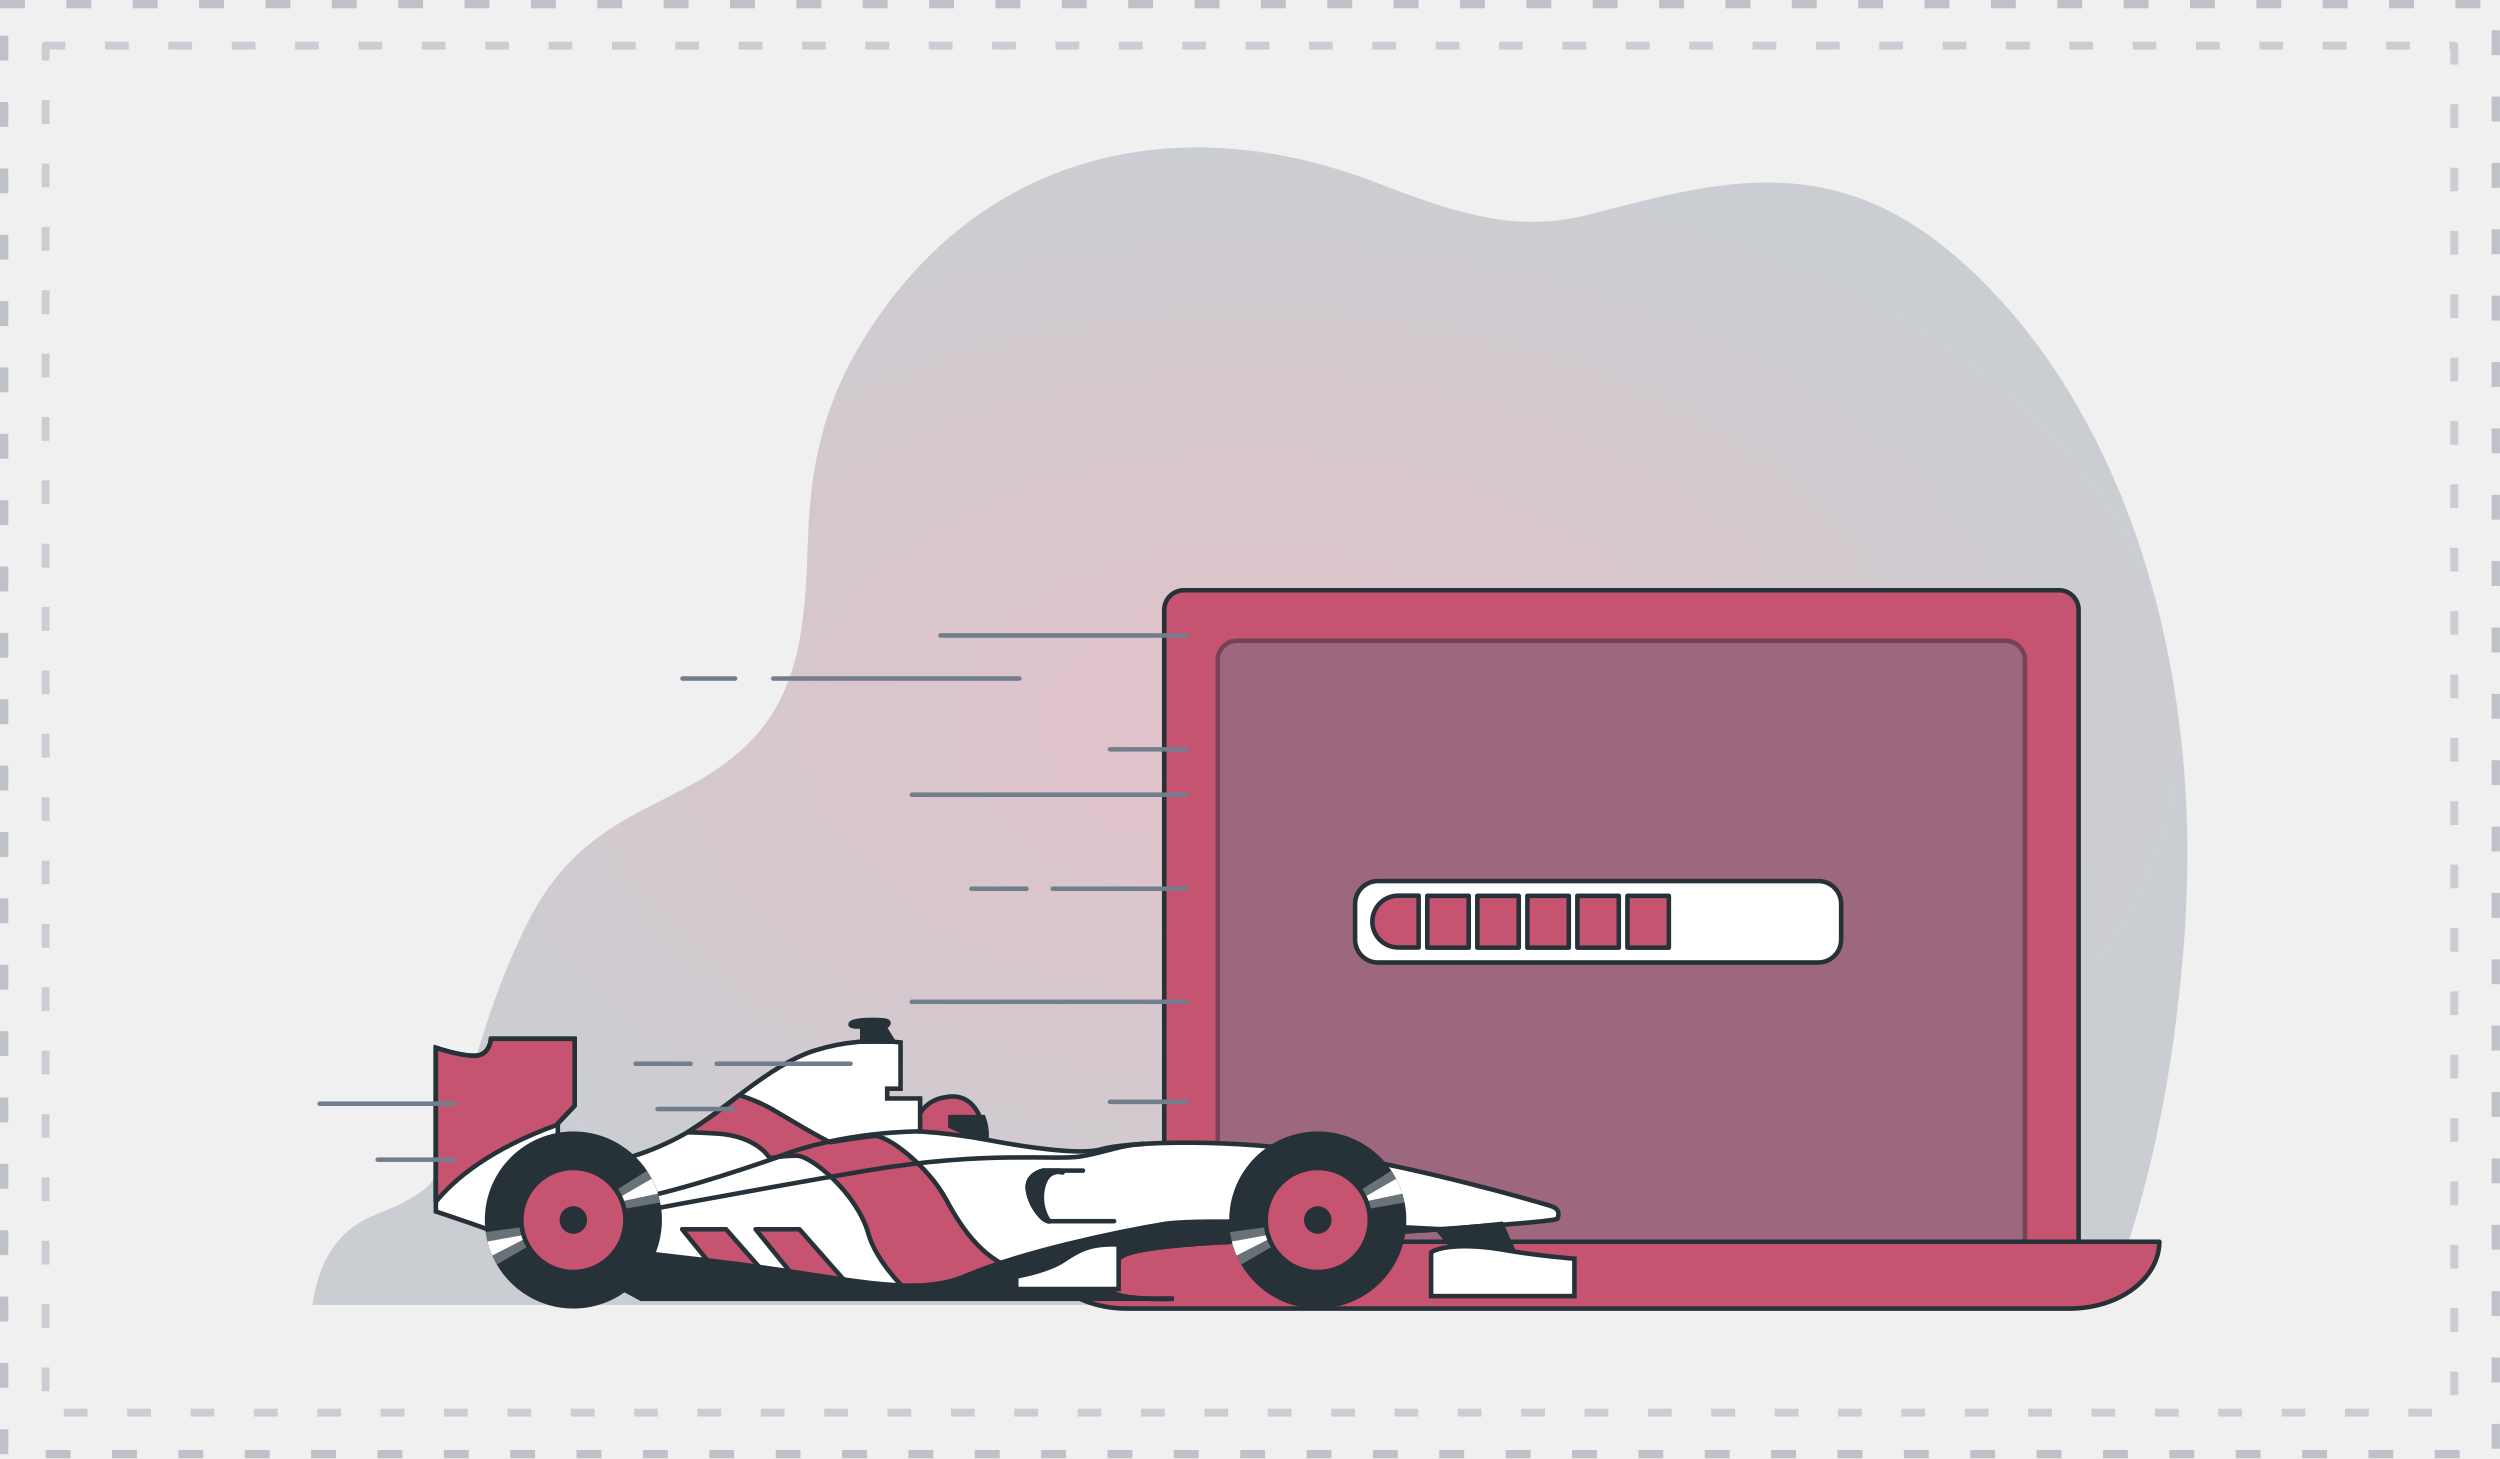
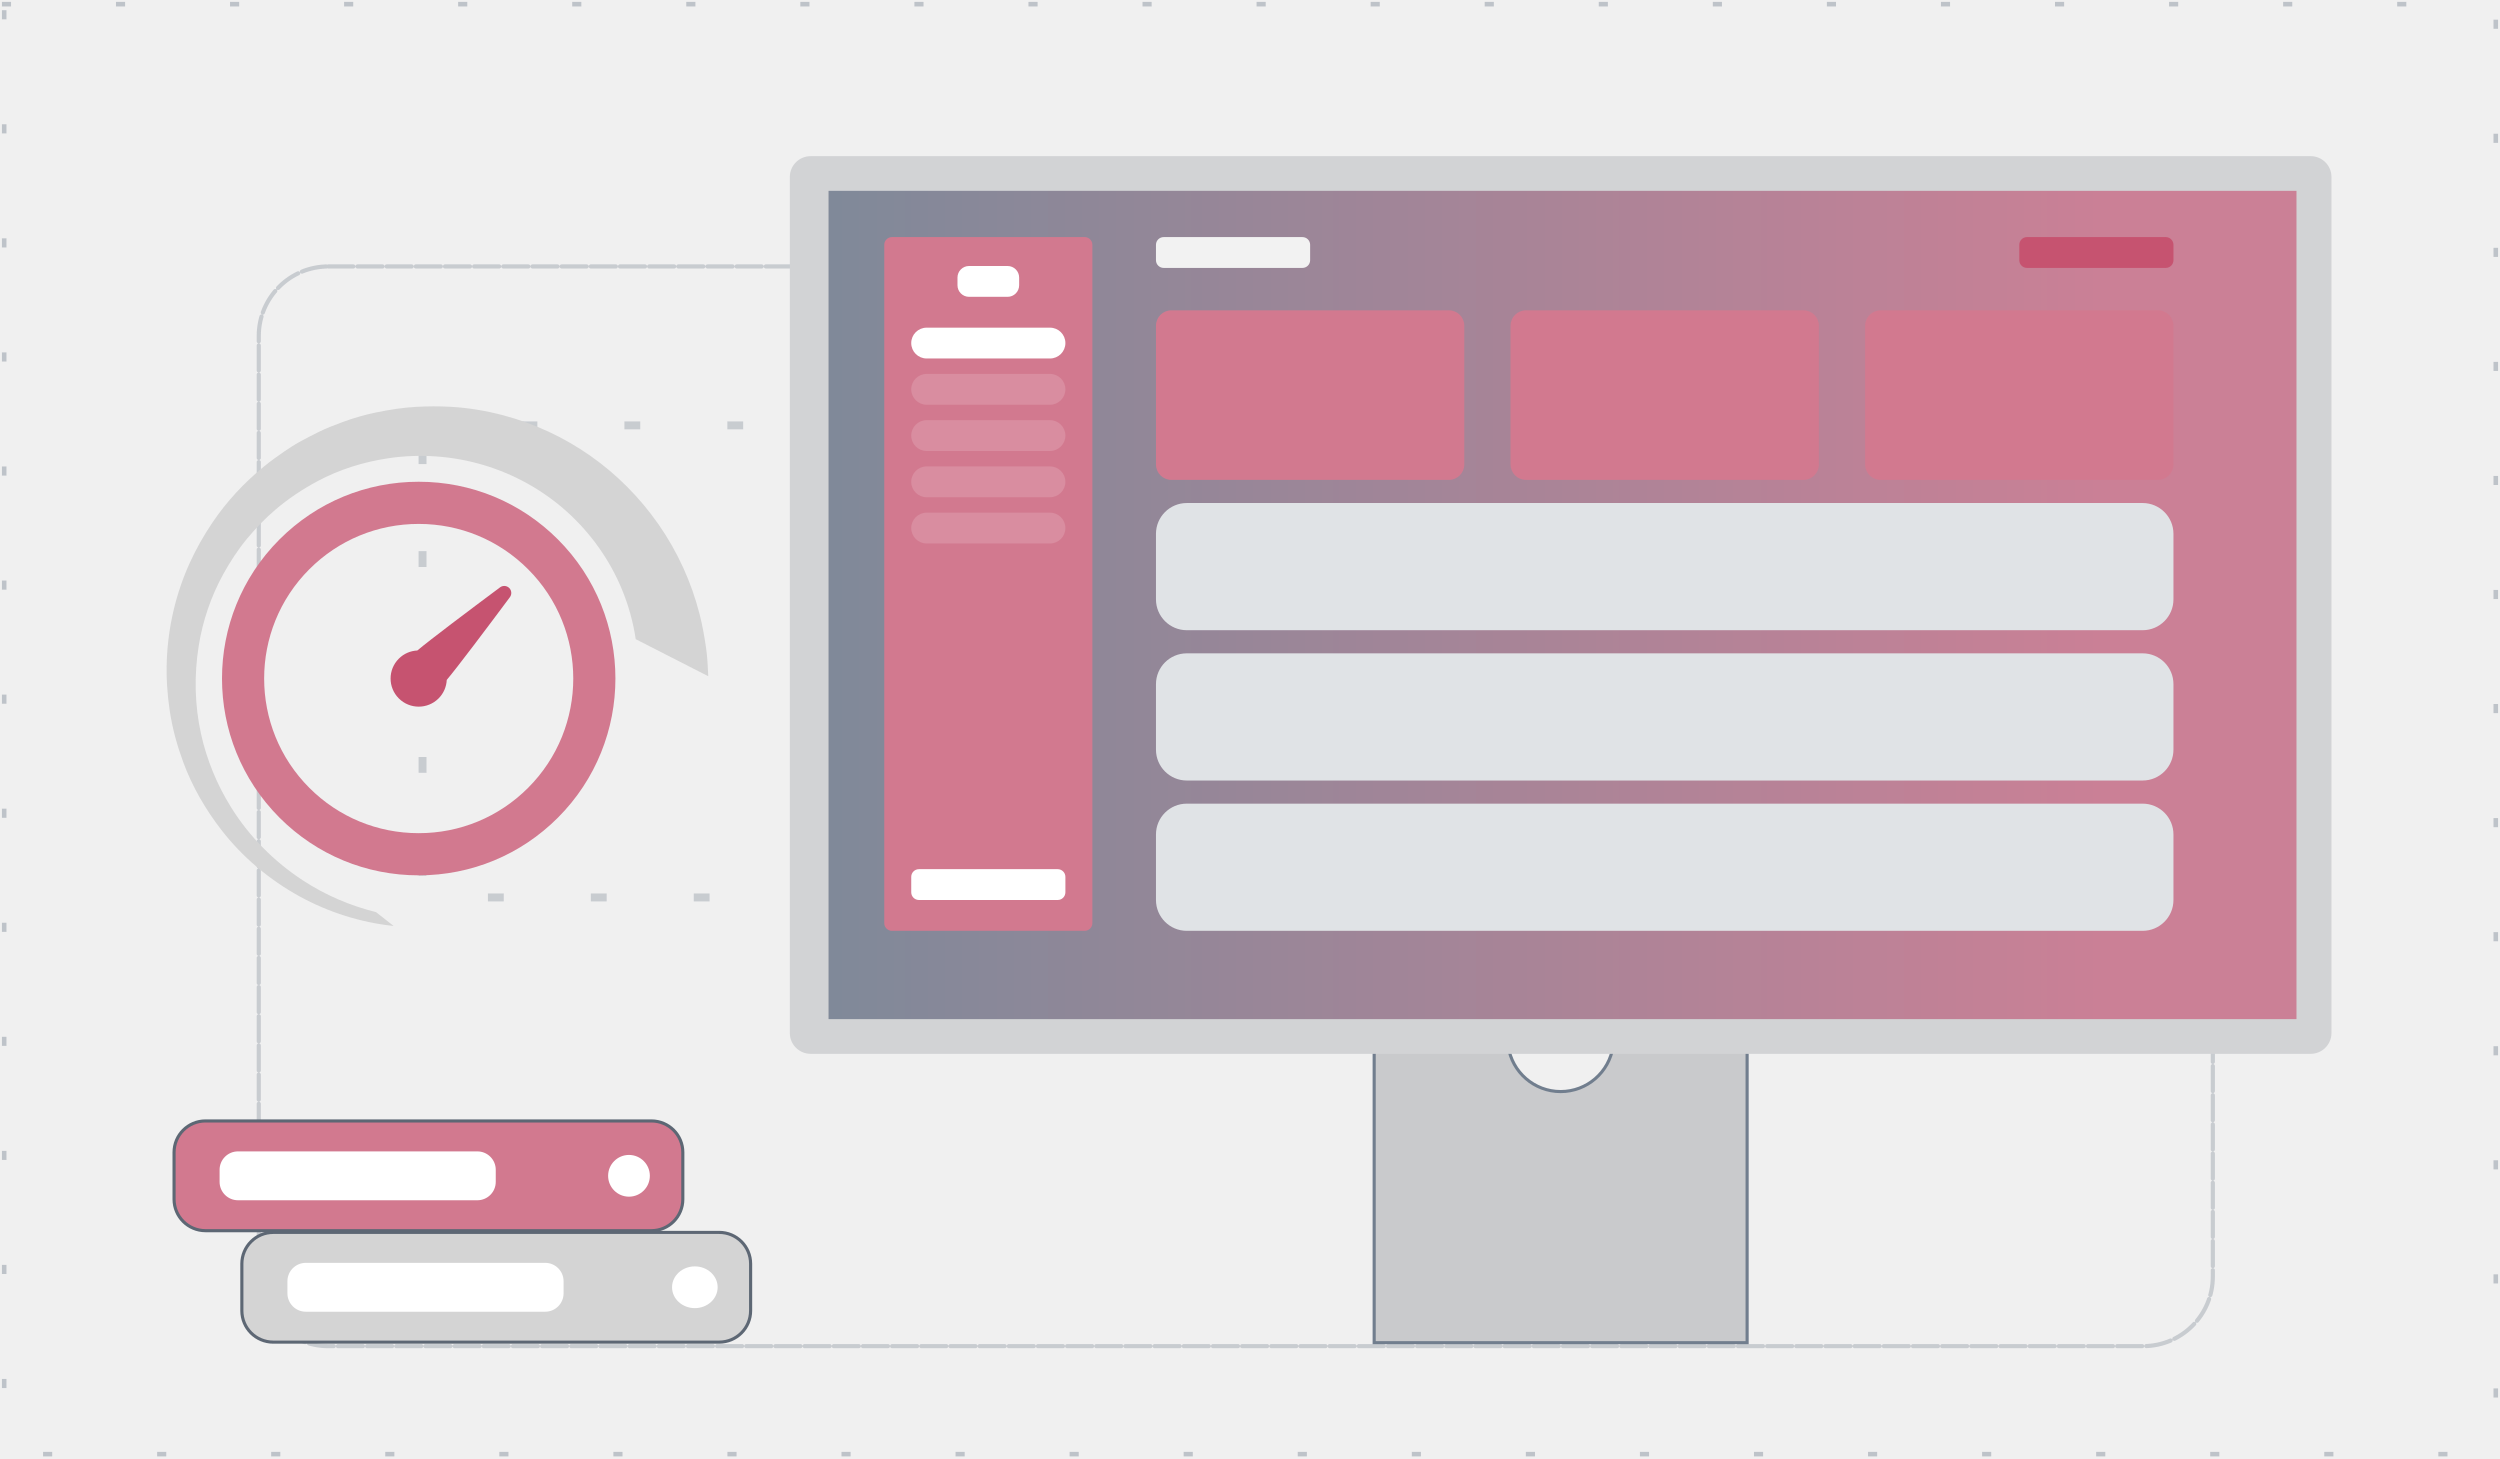
- <svg xmlns="http://www.w3.org/2000/svg" version="1.1" viewBox="0 0 600 350" xml:space="preserve" id="svg47">
-   <defs id="defs2">
-     <radialGradient id="a" cx="249.79" cy="240.85" r="205.48" gradientTransform="matrix(1 0 0 .61735 0 92.162)" gradientUnits="userSpaceOnUse">
-       <stop stop-color="#c65370" offset="0" id="stop1" />
-       <stop stop-color="#737e8c" offset="1" id="stop2" />
-     </radialGradient>
+ <svg xmlns="http://www.w3.org/2000/svg" width="600" height="350" version="1.1" viewBox="0 0 158.75 92.604">
+   <defs>
+     <linearGradient id="a" x2="761.75" y1="214.91" y2="214.91" gradientTransform="translate(2.7397,14.53)" gradientUnits="userSpaceOnUse">
+       <stop stop-color="#808999" offset="0" />
+       <stop stop-color="#cb8096" offset=".875" />
+     </linearGradient>
  </defs>
-   <g transform="matrix(.7978 0 0 .7978 60.66 35.385)" id="g47">
-     <rect transform="matrix(1.2534 0 0 1.2534 -76.034 -44.353)" x=".995" y=".996" width="598.01" height="348.01" fill-opacity="0" opacity=".4" stroke="#737e8c" stroke-dasharray="3.982, 11.946" stroke-linecap="square" stroke-linejoin="round" stroke-miterlimit="20" stroke-width="1.991" style="font-variation-settings:'wght' 700;paint-order:markers fill stroke" id="rect2" />
-     <rect transform="matrix(1.2534 0 0 1.2534 -76.034 -44.353)" x="10.95" y="10.95" width="578.1" height="328.1" fill-opacity="0" opacity=".3" stroke="#737e8c" stroke-dasharray="3.802, 11.406" stroke-linecap="square" stroke-linejoin="round" stroke-miterlimit="20" stroke-width="1.901" style="font-variation-settings:'wght' 700;paint-order:markers fill stroke" id="rect3" />
-     <g transform="matrix(1.3725 0 0 1.3725 -42.843 -156.47)" id="g46">
-       <path d="m437.18 367.7c2.6-5.8 14.13-33.77 17.48-81.56 3.8-54-10.43-106.82-41.72-140.13s-57.84-25.28-89.13-17.24c-16.87 4.34-31.23-1.29-46.8-7.23-43.95-16.74-87.77-5.94-112.67 35.75-8.12 13.6-10.84 26.54-11.42 42.09s-0.75 32.21-12.12 44.26c-15.17 16.08-36 13.79-49.31 40.21s-15.17 52.84-22.76 58.58-13.27 4.59-19 11.49c-3.62 4.38-4.94 10.16-5.42 13.78z" fill="url(#a)" opacity=".3" id="path3" />
-       <g stroke="#263238" stroke-linecap="round" stroke-linejoin="round" id="g6">
-         <path d="m235.25 211.06h191.87a4.29 4.29 0 0 1 4.29 4.29v141.38h-200.41v-141.38a4.29 4.29 0 0 1 4.25-4.29z" fill="#c65370" id="path4" />
-         <path d="m247 222.12h168.36a4.29 4.29 0 0 1 4.29 4.29v132.28h-176.93v-132.28a4.29 4.29 0 0 1 4.28-4.29z" fill="#263238" id="path5" style="fill:#737e8c;fill-opacity:1;opacity:0.5" />
-         <path d="m429.46 368.5h-206.73c-10.83 0-19.62-6.56-19.62-14.65h246c-0.04 8.09-8.82 14.65-19.65 14.65z" fill="#c65370" id="path6" />
-         <rect x="272.83" y="274.8" width="106.53" height="17.85" rx="5" fill="#fff" id="rect6" />
+   <g transform="matrix(.26458 0 0 .26458 .48739 .0016723)">
+     <g fill-opacity="0" stroke="#8c95a1" stroke-linejoin="round" stroke-miterlimit="20">
+       <rect transform="matrix(1.095,0,0,1.095,24.649,-89.447)" x="32.524" y="140.08" width="428.29" height="236.65" ry="15.247" opacity=".4" stroke-dasharray="5.48, 0.913" stroke-linecap="round" stroke-width=".913" style="font-variation-settings:'wght' 700;paint-order:markers fill stroke" />
+       <rect transform="matrix(.99996 0 0 .99996 -1.8306 .00017628)" x=".995" y=".996" width="598.01" height="348.01" opacity=".5" stroke-dasharray="1.095, 26.281" stroke-linecap="square" stroke-width="1.095" style="font-variation-settings:'wght' 700;paint-order:markers fill stroke" />
+       <rect x="99.573" y="102.08" width="199.62" height="113.3" opacity=".4" stroke-dasharray="1.9, 22.8" stroke-linecap="square" stroke-width="1.9" style="font-variation-settings:'wght' 700;paint-order:markers fill stroke" />
+     </g>
+     <g transform="translate(4.4651,-56.35)">
+       <path d="m166.3 378.46h-107.02c-4.165 0-7.541-3.376-7.541-7.542v-11.253c0-4.165 3.376-7.542 7.541-7.542h107.02c4.165 0 7.542 3.376 7.542 7.542v11.253c-1e-3 4.166-3.377 7.542-7.542 7.542z" fill="#d4d4d4" stroke="#5d6774" stroke-miterlimit="10" stroke-width=".75" />
+       <path d="m124.54 371.16h-57.45c-2.438 0-4.415-1.977-4.415-4.415v-2.899c0-2.438 1.977-4.415 4.415-4.415h57.45c2.438 0 4.415 1.977 4.415 4.415v2.899c0 2.438-1.977 4.415-4.415 4.415z" fill="#fff" />
+       <path d="m165.93 365.29c0 2.766-2.45 5.009-5.472 5.009s-5.472-2.243-5.472-5.009 2.45-5.009 5.472-5.009 5.472 2.243 5.472 5.009z" fill="#fff" />
+       <path d="m150.03 351.71h-107.02c-4.165 0-7.542-3.376-7.542-7.542v-11.253c0-4.165 3.376-7.542 7.542-7.542h107.02c4.165 0 7.542 3.377 7.542 7.542v11.253c-1e-3 4.165-3.378 7.542-7.543 7.542z" fill="#d2798f" stroke="#5d6774" stroke-miterlimit="10" stroke-width=".75" />
+       <path d="m108.26 344.41h-57.45c-2.438 0-4.415-1.977-4.415-4.415v-2.899c0-2.438 1.977-4.415 4.415-4.415h57.45c2.438 0 4.415 1.977 4.415 4.415v2.899c0 2.438-1.977 4.415-4.415 4.415z" fill="#fff" />
+       <path d="m149.66 338.54c0 2.766-2.243 5.009-5.009 5.009s-5.009-2.243-5.009-5.009 2.243-5.009 5.009-5.009 5.009 2.242 5.009 5.009z" fill="#fff" />
+     </g>
+     <g transform="matrix(.4625 0 0 .4625 -71.281 -69.367)">
+       <g>
+         <path transform="translate(634.09,321.94)" d="m353.1 370.94a27.478 27.478 0 0 1-54.387 0h-69.572v153.83h193.53v-153.83z" fill="#c9cacc" stroke="#717e8e" stroke-width="1.622" />
+         <path transform="translate(560,209.09)" d="m789.21 487.74h-778.42a10.8 10.8 0 0 1-10.789-10.789v-444.25a10.8 10.8 0 0 1 10.789-10.789h778.42a10.8 10.8 0 0 1 10.786 10.789v444.25a10.8 10.8 0 0 1-10.789 10.789z" fill="#d2d3d5" />
+         <rect transform="translate(580.09,249)" width="761.75" height="429.82" fill="url(#a)" />
+         <rect transform="translate(609,273)" width="108" height="360" rx="4" fill="#d2798f" />
      </g>
-       <g fill="#c65370" stroke="#263238" stroke-linecap="round" stroke-linejoin="round" id="g11">
-         <rect x="321.55" y="278.04" width="9.08" height="11.36" id="rect7" />
-         <rect x="310.59" y="278.04" width="9.08" height="11.36" id="rect8" />
-         <rect x="299.62" y="278.04" width="9.08" height="11.36" id="rect9" />
-         <rect x="288.65" y="278.04" width="9.08" height="11.36" id="rect10" />
-         <path d="m286.76 278h-4.47a5.68 5.68 0 0 0 0 11.36h4.47z" id="path10" />
-         <rect x="332.52" y="278.04" width="9.08" height="11.36" id="rect11" />
+       <path transform="translate(647,288)" d="m6 0h20a6 6 0 0 1 6 6v4a6 6 0 0 1-6 6h-20a6 6 0 0 1-6-6v-4a6 6 0 0 1 6-6z" fill="#fff" />
+       <path transform="translate(623,601)" d="m4 0h72a4 4 0 0 1 4 4v8a4 4 0 0 1-4 4h-72a4 4 0 0 1-4-4v-8a4 4 0 0 1 4-4z" fill="#fff" />
+       <path transform="translate(750,273)" d="m4 0h72a4 4 0 0 1 4 4v8a4 4 0 0 1-4 4h-72a4 4 0 0 1-4-4v-8a4 4 0 0 1 4-4z" fill="#f2f2f2" />
+       <rect transform="translate(750,311)" width="160" height="88" rx="8" fill="#d2798f" />
+       <rect transform="translate(623,320)" width="80" height="16" rx="8" fill="#fff" />
+       <rect transform="translate(750,567)" width="528" height="66" rx="16" fill="#e0e3e6" />
+       <path transform="translate(1198,273)" d="m4 0h72a4 4 0 0 1 4 4v8a4 4 0 0 1-4 4h-72a4 4 0 0 1-4-4v-8a4 4 0 0 1 4-4z" fill="#c65370" />
+       <g fill="#fff">
+         <rect transform="translate(623,344)" width="80" height="16" rx="8" opacity=".149" />
+         <rect transform="translate(623,368)" width="80" height="16" rx="8" opacity=".149" />
+         <rect transform="translate(623,392)" width="80" height="16" rx="8" opacity=".149" />
+         <rect transform="translate(623,416)" width="80" height="16" rx="8" opacity=".149" />
      </g>
-       <g fill="none" stroke="#737e8c" stroke-linecap="round" stroke-linejoin="round" id="g19">
-         <line x1="235.88" x2="181.95" y1="220.98" y2="220.98" id="line11" />
-         <line x1="235.88" x2="206.56" y1="276.48" y2="276.48" id="line12" />
-         <line x1="200.8" x2="188.76" y1="276.48" y2="276.48" id="line13" />
-         <line x1="235.88" x2="175.67" y1="255.87" y2="255.87" id="line14" />
-         <line x1="235.88" x2="219.12" y1="245.93" y2="245.93" id="line15" />
-         <line x1="235.88" x2="175.67" y1="301.26" y2="301.26" id="line16" />
-         <line x1="235.88" x2="219.12" y1="323.19" y2="323.19" id="line17" />
-         <line x1="199.23" x2="145.3" y1="230.41" y2="230.41" id="line18" />
-         <line x1="136.93" x2="125.41" y1="230.41" y2="230.41" id="line19" />
+       <g>
+         <rect transform="translate(1118,311)" width="160" height="88" rx="8" fill="#d2798f" />
+         <rect transform="translate(934,311)" width="160" height="88" rx="8" fill="#d2798f" />
+         <rect transform="translate(750,489)" width="528" height="66" rx="16" fill="#e0e3e6" />
+         <rect transform="translate(750,411)" width="528" height="66" rx="16" fill="#e0e3e6" />
      </g>
-       <g stroke="#263238" id="g21">
-         <path d="m176.51 331.23a7.51 7.51 0 0 1 6.25-9c7.8-1.76 9 7.61 9.17 9.95z" fill="#c65370" stroke-linecap="round" stroke-linejoin="round" id="path19" />
-         <path d="m191.34 326.55h-7.22v1.95l7.81 3.71a10.77 10.77 0 0 0-0.59-5.66z" fill="#263238" stroke-miterlimit="10" id="path20" />
-         <path d="m71.35 311.33v35.9s13.26 4.29 23.6 8.59a237 237 0 0 1 21.47 10.53h116.68s-11.32 0.39-13.27-1.36-1.56-5.66 1.95-8 23.61-3.12 23.61-3.12 71.41-3.91 71.8-5.08 0.39-2.14-1.36-2.73-31-9.17-52.88-12.1-41.17-1.75-45.66-0.39-16.39-0.39-24.58-1.95a129.7 129.7 0 0 0-15.22-1.95v-7.22h-7.22v-2.14h2.93v-10.15a45.68 45.68 0 0 0-18.74 1.76c-10 3.12-20.48 13.65-28.29 18.14s-16.58 6.83-20.87 6.83a21.2 21.2 0 0 1-7.22-1.17v-7.8l3.7-3.91v-14.63h-18.34s-0.19 3.51-3.31 3.71-8.78-1.76-8.78-1.76z" fill="#fff" stroke-miterlimit="10" id="path21" />
-       </g>
-       <g fill="#c65370" stroke="#263238" stroke-linecap="round" stroke-linejoin="round" id="g23">
-         <path d="m98.08 328.17v-0.25l3.7-3.91v-14.63h-18.34s-0.19 3.51-3.31 3.71-8.78-1.76-8.78-1.76v33.75c4.18-5.08 12.06-11.64 26.73-16.91z" id="path22" />
-         <polygon points="137.67 366.35 148.35 366.35 134.95 351.12 125.33 351.12" id="polygon22" />
-         <polygon points="153.76 366.35 164.44 366.35 151.04 351.12 141.43 351.12" id="polygon23" />
-         <path d="m200.37 360.64c-8.63-2.16-13.49-9.18-17.27-16.2s-12.69-14-15.66-13.76-9.71 1.35-9.71 1.35-2.43-1.08-11.88-6.75a35.63 35.63 0 0 0-8-3.54 138.29 138.29 0 0 1-11.31 8.12q2.76 0.06 6.38 0.28c8.91 0.54 11.61 5.4 11.61 5.4a33.85 33.85 0 0 1 5.94-0.54c3.24 0 13.22 8.36 15.65 17 1.56 5.55 6.69 11.1 10.15 14.35h47.63c-8.37-2.01-18.75-4.52-23.53-5.71z" id="path23" />
-       </g>
-       <g fill="#263238" id="g25">
-         <path d="m233.1 366.35h-5.19c2.78 0.09 5.19 0 5.19 0z" stroke="#263238" stroke-miterlimit="10" id="path24" />
-         <path d="m221.78 357c3.51-2.34 23.61-3.12 23.61-3.12s25.59-1.4 46.22-2.78c-13.05-0.69-51.77-2.58-60.66-1.13-10.73 1.76-31.61 6.25-43.32 11.32s-26.53 0.2-54.82-3.12c-20-2.35-37-4.31-45.25-5.25 2.49 0.93 5 1.92 7.39 2.91a237 237 0 0 1 21.47 10.53h111.49c-3.25-0.09-7-0.42-8.08-1.36-1.95-1.77-1.56-5.67 1.95-8z" stroke="#263238" stroke-miterlimit="10" id="path25" />
-         <circle cx="264.65" cy="349.09" r="19.41" id="circle25" />
-       </g>
-       <g fill="#fff" opacity=".31" id="g27">
-         <path d="m280.78 338.28-16.38 10.36 19.29-3.38a19.28 19.28 0 0 0-2.91-6.98z" id="path26" />
-         <path d="m247.88 358.85 16.77-9.76-19.23 2.64a19.09 19.09 0 0 0 2.46 7.12z" id="path27" />
-       </g>
-       <path d="m246.87 356.87 9.89-5.06-10.94 2a18.71 18.71 0 0 0 1.05 3.06z" fill="#fff" id="path28" />
-       <path d="m272.18 345.63 11-2.32a19.35 19.35 0 0 0-1.35-3.25z" fill="#fff" id="path29" />
-       <circle cx="264.65" cy="349.09" r="11.41" fill="#c65370" stroke="#263238" stroke-linecap="round" stroke-linejoin="round" id="circle29" />
-       <circle cx="264.65" cy="349.09" r="3.02" fill="#263238" id="circle30" />
-       <g stroke="#263238" id="g37">
-         <g stroke-miterlimit="10" id="g31">
-           <polygon points="307.83 356.6 304.9 349.96 291.05 351.33 295.53 356.6" fill="#263238" id="polygon30" />
-           <path d="m289.49 356.21v9.56h31.41v-8.2s-7.81-0.58-15.61-1.95-14.05-0.78-15.8 0.59z" fill="#fff" id="path30" />
-           <path d="m221 354.45v9.76h-22.44v-2.73s6.83-1.17 10.34-3.52 5.86-3.7 12.1-3.51z" fill="#fff" id="path31" />
-         </g>
-         <path d="m213.19 338.26h-8.78s-3.7 0.78-3.31 4.09 3.12 7 4.68 7h14.22" fill="none" stroke-linecap="round" stroke-linejoin="round" id="path32" />
-         <path d="m204.41 342c1-4.48 4.3-3.31 4.3-3.31l-0.56-0.39h-3.74s-3.7 0.78-3.31 4.09 3.12 7 4.68 7a9.29 9.29 0 0 1-1.37-7.39z" fill="#263238" stroke-linecap="round" stroke-linejoin="round" id="path33" />
-         <g stroke-miterlimit="10" id="g36">
-           <path d="m113.69 344.7c11.12-1.76 32-9.17 32-9.17 14.44-6 31.81-5.86 31.81-5.86" fill="none" id="path34" />
-           <path d="m105.49 349.18s33.76-6.44 60.29-10.92 41.37-2.15 47-3.12 8.78-2.54 13.86-2.74" fill="none" id="path35" />
-           <path d="m171.63 310-1.95-3.13s2.35-1.36-0.58-1.56-6.44 0-6.83 0.78 2.54 0.59 2.54 0.59v3.32z" fill="#263238" id="path36" />
-         </g>
-       </g>
-       <circle cx="101.49" cy="349.09" r="19.41" fill="#263238" id="circle37" />
-       <g fill="#fff" opacity=".31" id="g38">
-         <path d="m117.62 338.28-16.38 10.36 19.29-3.38a19.45 19.45 0 0 0-2.91-6.98z" id="path37" />
-         <path d="m84.72 358.85 16.77-9.76-19.23 2.64a19.09 19.09 0 0 0 2.46 7.12z" id="path38" />
-       </g>
-       <path d="m83.71 356.87 9.89-5.06-10.94 2a18.71 18.71 0 0 0 1.05 3.06z" fill="#fff" id="path39" />
-       <path d="m109 345.63 11-2.32a19.35 19.35 0 0 0-1.35-3.25z" fill="#fff" id="path40" />
-       <circle cx="101.49" cy="349.09" r="11.41" fill="#c65370" stroke="#263238" stroke-linecap="round" stroke-linejoin="round" id="circle40" />
-       <circle cx="101.49" cy="349.09" r="3.02" fill="#263238" id="circle41" />
-       <g fill="none" stroke="#737e8c" stroke-linecap="round" stroke-linejoin="round" id="g45">
-         <line x1="162.24" x2="132.92" y1="314.84" y2="314.84" id="line41" />
-         <line x1="75.19" x2="45.87" y1="323.6" y2="323.6" id="line42" />
-         <line x1="75.19" x2="58.6" y1="335.87" y2="335.87" id="line43" />
-         <line x1="136.54" x2="119.95" y1="324.77" y2="324.77" id="line44" />
-         <line x1="127.16" x2="115.12" y1="314.84" y2="314.84" id="line45" />
-       </g>
+     </g>
+     <g transform="matrix(.33738 0 0 .33738 38.144 94.874)">
+       <path d="m179.34 61.47c-37.396 0-72.553 14.562-98.996 41.004-54.584 54.585-54.584 143.4 0 197.99 26.443 26.442 61.6 41.004 98.996 41.004s72.553-14.561 98.995-41.004c54.584-54.587 54.584-143.4 0-197.99-26.442-26.443-61.6-41.004-98.995-41.004zm77.782 217.78c-20.776 20.775-48.4 32.217-77.782 32.217-29.383 0-57.007-11.441-77.782-32.217-42.889-42.89-42.889-112.68-1e-3 -155.56 20.776-20.775 48.4-32.217 77.783-32.217 29.382 0 57.006 11.441 77.782 32.217 42.889 42.888 42.888 112.67 0 155.56z" fill="#d2798f" />
+       <path d="m237.21 136.59c-22.619 16.857-49.848 37.341-58.857 44.921-4.787 0.234-9.506 2.156-13.161 5.812-7.811 7.811-7.811 20.475 0 28.285 7.811 7.811 20.475 7.811 28.284 0 3.656-3.655 5.578-8.375 5.812-13.161 7.578-9.008 28.063-36.238 44.921-58.859 1.482-1.99 1.281-4.768-0.475-6.522-1.756-1.759-4.534-1.959-6.524-0.476z" fill="#c65370" />
+       <path d="m383.73 179.41c-1.166-7.912-2.544-15.734-4.513-23.488-5.835-22.967-15.779-44.793-29.342-64.23-13.123-18.807-29.456-35.342-48.225-48.535-18.921-13.303-40.19-23.199-62.568-29.061-12.207-3.197-24.781-5.289-37.388-5.957-7.982-0.422-15.858-0.375-23.828 0.039-9.674 0.503-19.252 2.036-28.729 3.976-7.975 1.632-15.927 3.919-23.568 6.724-6.023 2.209-12.05 4.51-17.8 7.377-4.413 2.201-8.775 4.459-13.104 6.828-3.728 2.037-7.34 4.404-10.85 6.785-5.002 3.395-9.864 6.941-14.551 10.764-14.073 11.475-26.649 24.973-36.784 40.061-6.06 9.021-11.402 18.387-15.916 28.285-9.957 21.83-15.518 45.664-16.432 69.631-0.463 12.109 0.336 24.193 2.151 36.166 1.889 12.445 5.257 24.576 9.619 36.371 6.376 17.23 15.721 33.32 26.919 47.846 14.908 19.338 34.262 35.602 55.623 47.371 20.627 11.363 43.615 18.652 67.045 21.115l-12.557-9.871c-18.468-4.537-36.207-12.221-52.097-22.619-20.388-13.344-38.025-31.142-50.921-51.834-10.021-16.078-17.358-33.799-21.433-52.311-4.519-20.531-4.952-41.691-1.673-62.422 2.818-17.818 8.749-35.326 17.449-51.127 4.958-8.93 10.488-17.527 17.035-25.387 6.186-7.426 12.848-14.4 20.221-20.666 9.127-7.758 19.05-14.346 29.585-20.023 15.679-8.447 32.999-13.836 50.582-16.453 22.586-3.363 45.942-1.682 67.824 4.838 21.839 6.508 42.192 17.848 59.151 33.078 17.131 15.389 30.85 34.701 39.526 56.045 4.544 11.178 7.757 22.809 9.533 34.744l51.616 26.361c-0.352-6.802-0.606-13.675-1.6-20.421z" fill="#d4d4d4" />
    </g>
  </g>
</svg>
